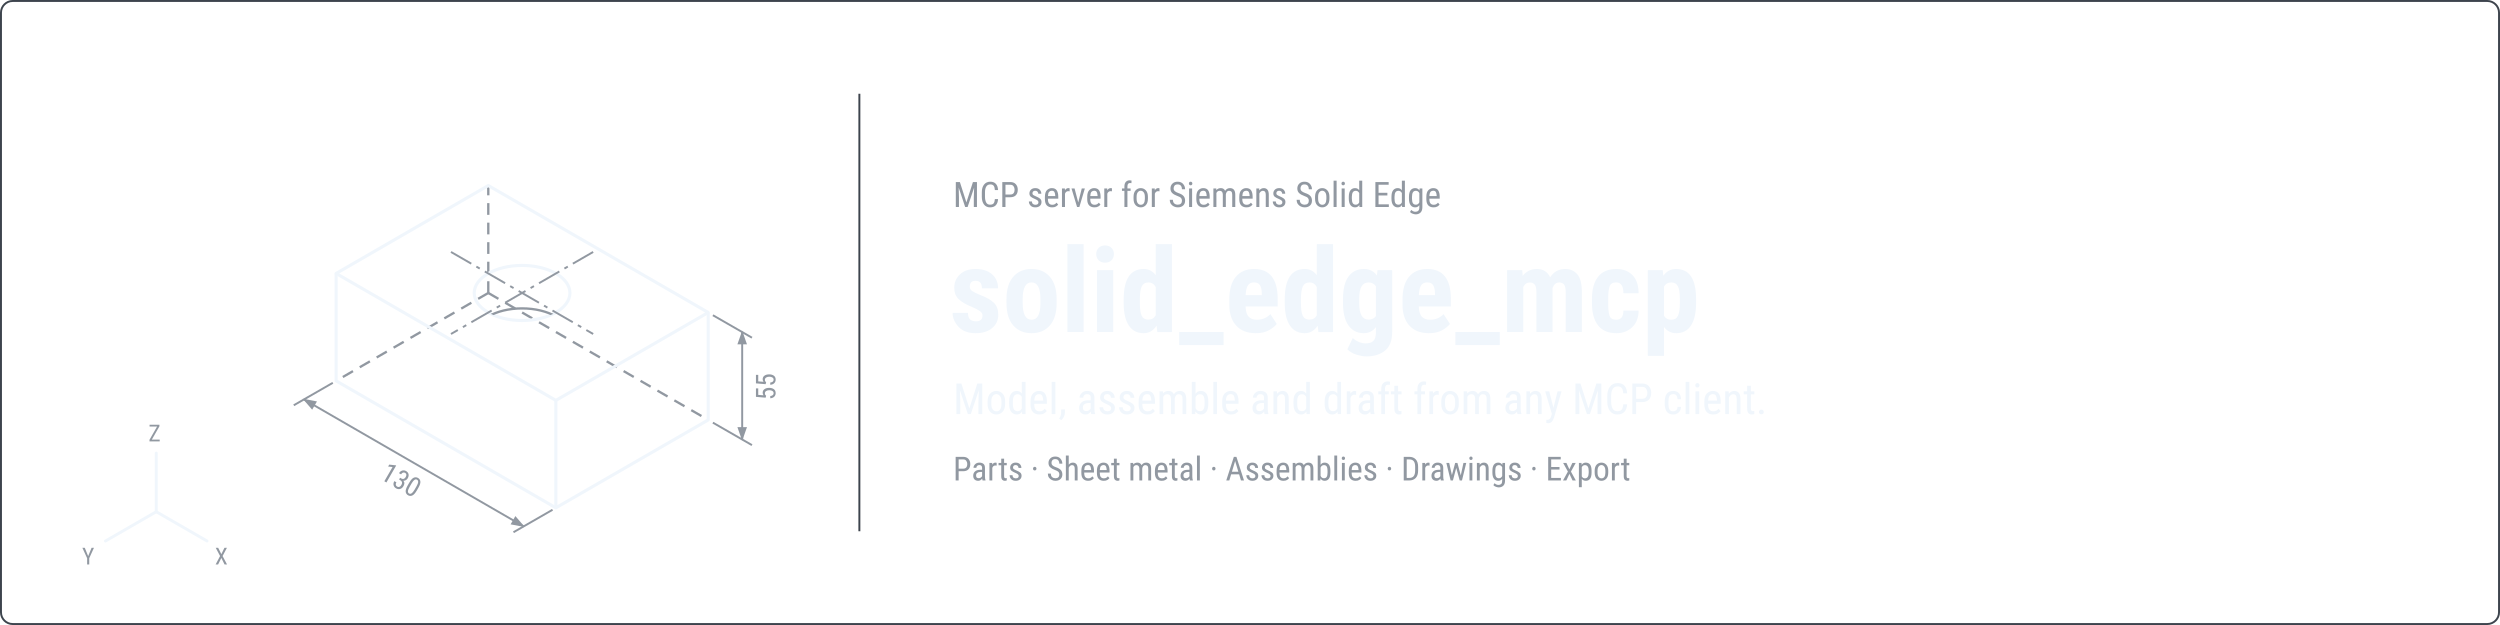
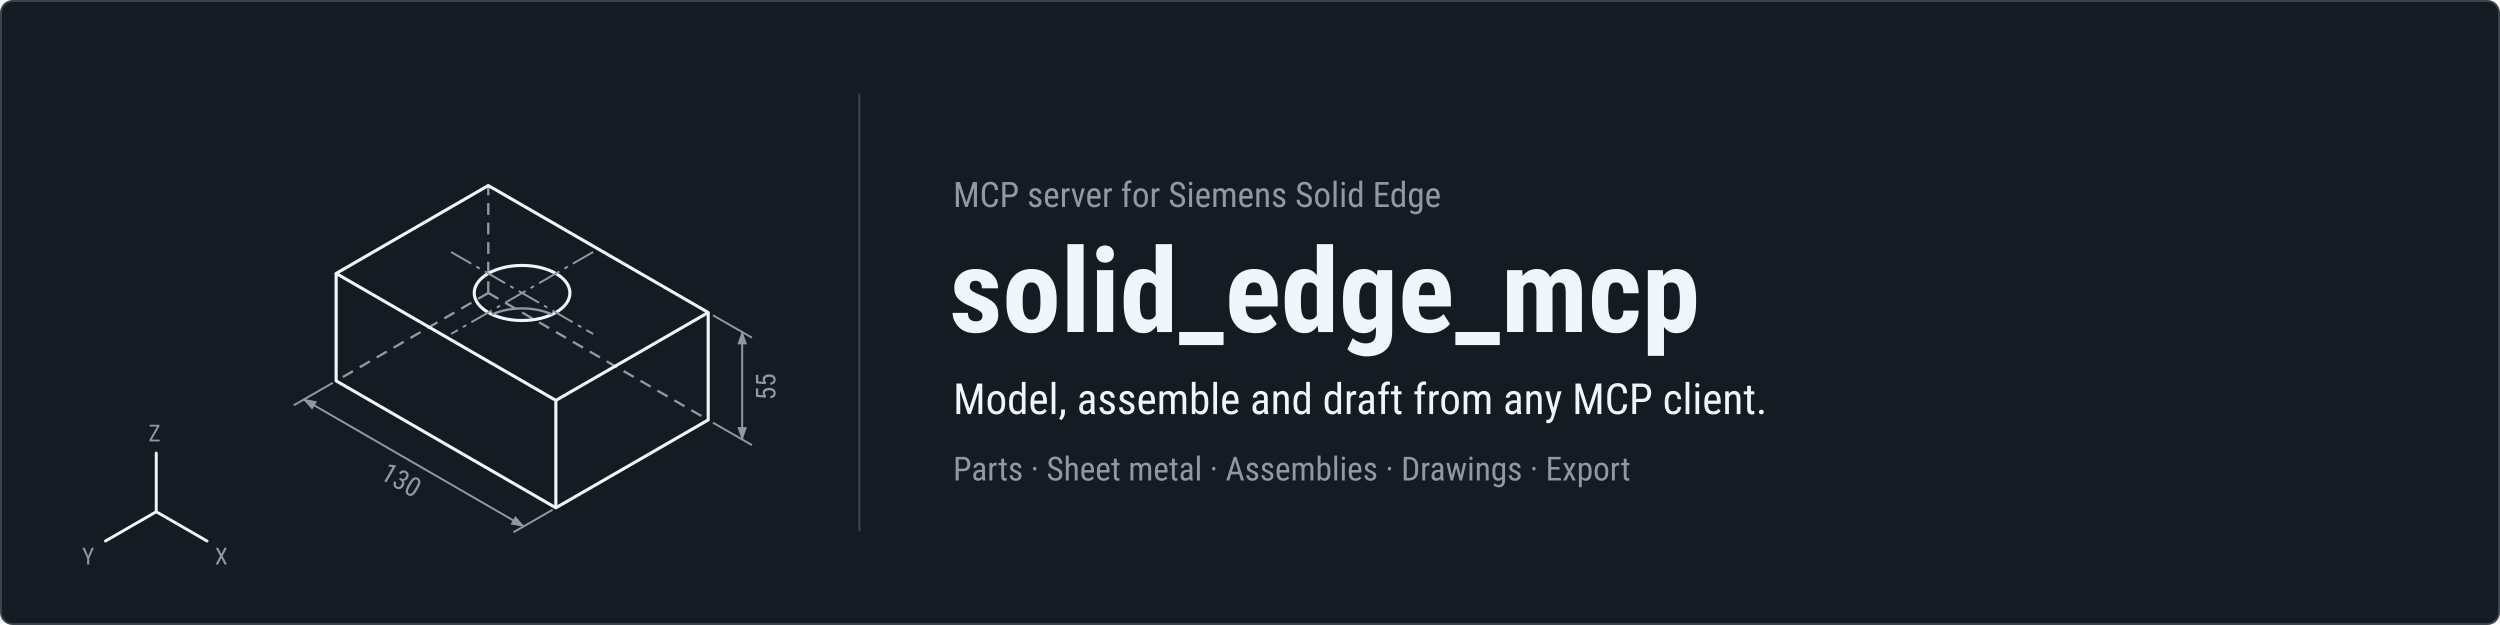
<svg xmlns="http://www.w3.org/2000/svg" width="1280" height="320" viewBox="0 0 1280 320" role="img" aria-labelledby="title desc">
  <defs>
    <marker id="arrow" viewBox="0 0 10 10" refX="9" refY="5" markerWidth="7" markerHeight="7" orient="auto-start-reverse">
      <path d="M0 1.5L10 5L0 8.5z" fill="#9198a1" />
    </marker>
    <clipPath id="hole">
      <ellipse cx="267.3" cy="150" rx="24.5" ry="14.1" />
    </clipPath>
  </defs>
-   <rect x="0.5" y="0.5" width="1279" height="319" rx="6" fill="none" stroke="#3d444d" />
+   <rect x="0.5" y="0.5" width="1279" height="319" rx="6" fill="#151b23" stroke="#3d444d" />
  <line x1="440" y1="48" x2="440" y2="272" stroke="#3d444d" />
  <g stroke="#f0f6fc" stroke-width="1.5" stroke-linecap="round">
    <line x1="80" y1="262" x2="80" y2="232" />
    <line x1="80" y1="262" x2="106" y2="277" />
    <line x1="80" y1="262" x2="54" y2="277" />
  </g>
  <g fill="#9198a1" font-family="Bahnschrift, 'DIN Alternate', 'DIN 1451', D-DIN, Barlow, 'Roboto Condensed', 'Arial Narrow', sans-serif" font-size="12">
    <text x="76" y="226">Z</text>
    <text x="110" y="289">X</text>
    <text x="42" y="289">Y</text>
  </g>
  <g stroke="#9198a1" stroke-width="1.2" stroke-dasharray="6 4" fill="none">
    <line x1="250" y1="150" x2="250" y2="95" />
    <line x1="250" y1="150" x2="362.6" y2="215" />
    <line x1="250" y1="150" x2="172.1" y2="195" />
  </g>
  <g stroke="#f0f6fc" stroke-width="1.6" stroke-linejoin="round" fill="none">
    <path d="M250 95L362.6 160L284.6 205L172.1 140Z" />
    <path d="M362.6 160L362.6 215L284.6 260L284.6 205" />
    <path d="M172.1 140L172.1 195L284.6 260" />
    <ellipse cx="267.3" cy="150" rx="24.5" ry="14.1" />
  </g>
  <ellipse cx="267.3" cy="172" rx="24.5" ry="14.1" fill="none" stroke="#9198a1" stroke-width="1.2" clip-path="url(#hole)" />
  <g stroke="#9198a1" stroke-width="1" stroke-dasharray="12 3 2 3" fill="none">
    <line x1="230.9" y1="129" x2="303.7" y2="171" />
    <line x1="303.7" y1="129" x2="230.9" y2="171" />
  </g>
  <g stroke="#9198a1" stroke-width="1" fill="none">
    <line x1="170.4" y1="196" x2="150.4" y2="207.5" />
    <line x1="282.9" y1="261" x2="262.9" y2="272.5" />
    <line x1="155.6" y1="204.5" x2="268.1" y2="269.5" marker-start="url(#arrow)" marker-end="url(#arrow)" />
  </g>
  <text x="0" y="0" transform="translate(203 250) rotate(30)" fill="#9198a1" font-family="Bahnschrift, 'DIN Alternate', 'DIN 1451', D-DIN, Barlow, 'Roboto Condensed', 'Arial Narrow', sans-serif" font-size="14" text-anchor="middle">130</text>
  <g stroke="#9198a1" stroke-width="1" fill="none">
    <line x1="365" y1="161.4" x2="385" y2="172.9" />
    <line x1="365" y1="216.4" x2="385" y2="227.9" />
    <line x1="380" y1="170" x2="380" y2="225" marker-start="url(#arrow)" marker-end="url(#arrow)" />
  </g>
  <text x="0" y="0" transform="translate(397 198) rotate(-90)" fill="#9198a1" font-family="Bahnschrift, 'DIN Alternate', 'DIN 1451', D-DIN, Barlow, 'Roboto Condensed', 'Arial Narrow', sans-serif" font-size="14" text-anchor="middle">55</text>
  <g font-family="Bahnschrift, 'DIN Alternate', 'DIN 1451', D-DIN, Barlow, 'Roboto Condensed', 'Arial Narrow', sans-serif">
    <text x="488" y="106" fill="#9198a1" font-size="18">MCP server for Siemens Solid Edge</text>
    <text x="486" y="170" fill="#f0f6fc" font-size="60" font-weight="600">solid_edge_mcp</text>
    <text x="488" y="212" fill="#f0f6fc" font-size="22">Model, assemble and draft from any MCP client.</text>
    <text x="488" y="246" fill="#9198a1" font-size="17">Parts · Sheet metal · Assemblies · Drawings · Export</text>
  </g>
</svg>
